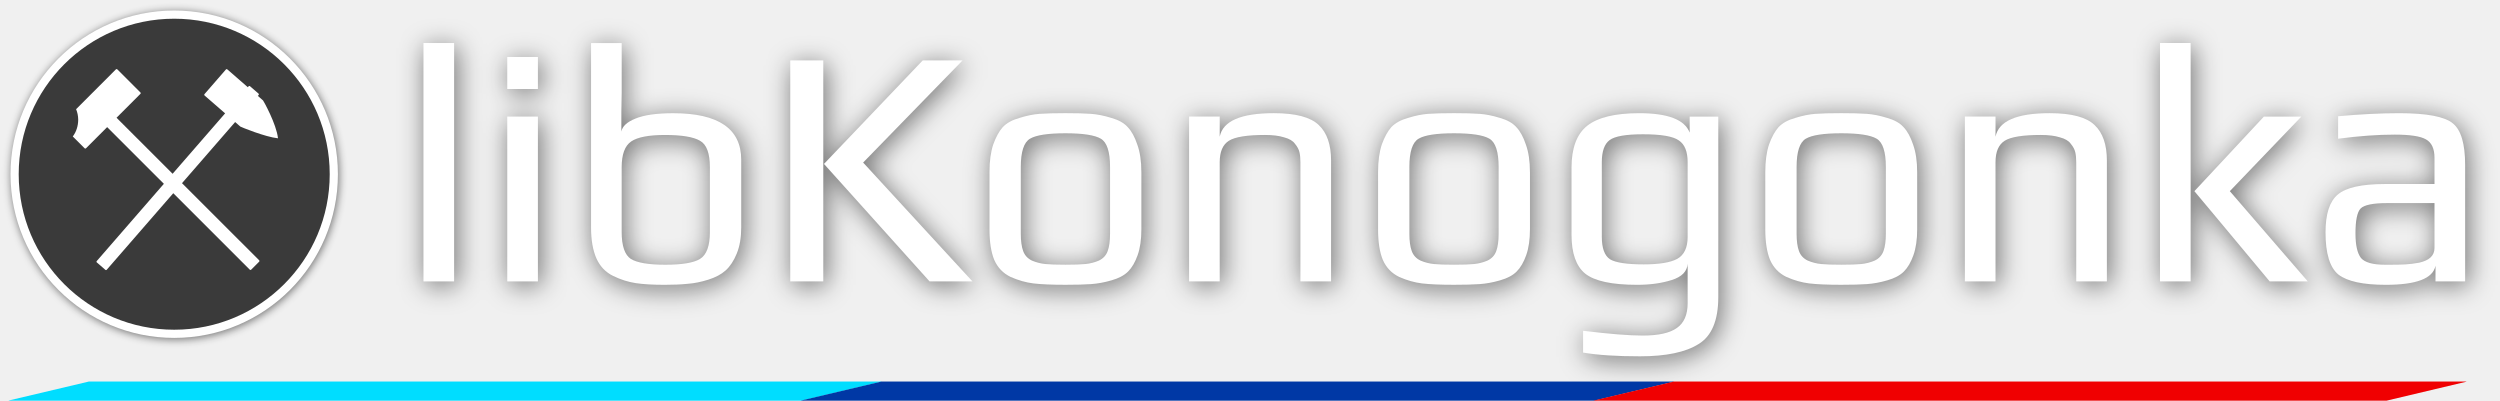
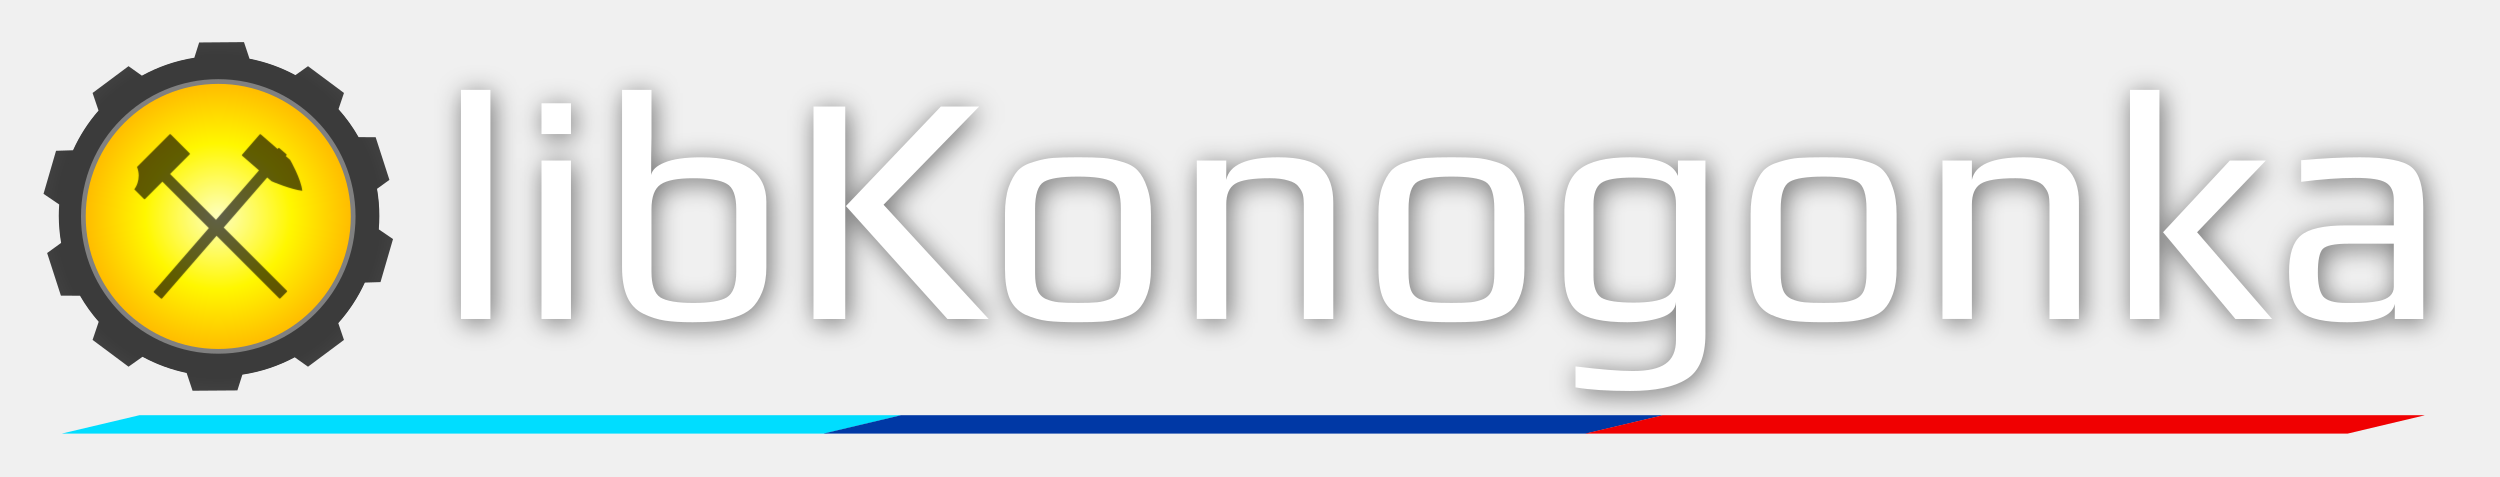
- <svg xmlns="http://www.w3.org/2000/svg" width="186.456mm" height="29.883mm" viewBox="0 0 186.456 29.883" version="1.1" id="svg5">
-   <defs id="defs2">
+ <svg xmlns="http://www.w3.org/2000/svg" xmlns:xlink="http://www.w3.org/1999/xlink" width="194mm" height="37mm" viewBox="0 0 194 37" version="1.1" id="svg50454" xml:space="preserve">
+   <defs id="defs50451">
+     <linearGradient id="linearGradient2641">
+       <stop style="stop-color:#3b3b3b;stop-opacity:1;" offset="0.925" id="stop2637" />
+       <stop style="stop-color:#404040;stop-opacity:1;" offset="1" id="stop2639" />
+     </linearGradient>
+     <linearGradient id="linearGradient1019">
+       <stop style="stop-color:#feffbe;stop-opacity:1;" offset="0" id="stop1015" />
+       <stop style="stop-color:#fff700;stop-opacity:1;" offset="0.532" id="stop1145" />
+       <stop style="stop-color:#ffb800;stop-opacity:1;" offset="1" id="stop1017" />
+     </linearGradient>
    <linearGradient id="linearGradient1032">
      <stop style="stop-color:#cc0000;stop-opacity:1;" offset="0" id="stop1036" />
      <stop style="stop-color:#cc0000;stop-opacity:0;" offset="1" id="stop1038" />
    </linearGradient>
    <linearGradient id="linearGradient1032-1">
      <stop style="stop-color:#4d0b0b;stop-opacity:1;" offset="0" id="stop1028" />
      <stop style="stop-color:#cc0000;stop-opacity:1;" offset="0.112" id="stop1030" />
      <stop style="stop-color:#cc0000;stop-opacity:1;" offset="0.898" id="stop1122" />
      <stop style="stop-color:#4c0b0b;stop-opacity:1;" offset="1" id="stop1041" />
    </linearGradient>
    <filter style="color-interpolation-filters:sRGB" id="filter3735" x="-0.032" y="-0.032" width="1.067" height="1.068">
      <feFlood flood-opacity="0.549" flood-color="rgb(0,0,0)" result="flood" id="feFlood3725" />
      <feComposite in="flood" in2="SourceGraphic" operator="in" result="composite1" id="feComposite3727" />
      <feGaussianBlur in="composite1" stdDeviation="1" result="blur" id="feGaussianBlur3729" />
      <feOffset dx="0.2" dy="0.3" result="offset" id="feOffset3731" />
      <feComposite in="SourceGraphic" in2="offset" operator="over" result="composite2" id="feComposite3733" />
    </filter>
    <filter style="color-interpolation-filters:sRGB" id="filter3747" x="-0.016" y="-0.103" width="1.033" height="1.218">
      <feFlood flood-opacity="0.549" flood-color="rgb(0,0,0)" result="flood" id="feFlood3737" />
      <feComposite in="flood" in2="SourceGraphic" operator="in" result="composite1" id="feComposite3739" />
      <feGaussianBlur in="composite1" stdDeviation="1" result="blur" id="feGaussianBlur3741" />
      <feOffset dx="0.2" dy="0.3" result="offset" id="feOffset3743" />
      <feComposite in="SourceGraphic" in2="offset" operator="over" result="composite2" id="feComposite3745" />
    </filter>
+     <radialGradient xlink:href="#linearGradient1019" id="radialGradient1021" cx="27.398" cy="139.827" fx="27.398" fy="139.827" r="11.801" gradientUnits="userSpaceOnUse" gradientTransform="translate(-0.2639955,0.03852174)" />
+     <filter style="color-interpolation-filters:sRGB" id="filter1149" x="-0.012" y="-0.012" width="1.024" height="1.024">
+       <feGaussianBlur stdDeviation="0.071" id="feGaussianBlur1151" />
+     </filter>
+     <radialGradient xlink:href="#linearGradient2641" id="radialGradient2643" cx="27.134" cy="139.865" fx="27.134" fy="139.865" r="15.023" gradientTransform="matrix(1,0,0,0.9975343,0,0.3448673)" gradientUnits="userSpaceOnUse" />
  </defs>
-   <g id="layer1" transform="translate(-14.40499,-126.8334)">
-     <g id="g934">
-       <circle style="display:inline;fill:#ffffff;fill-opacity:1;stroke-width:1.308;filter:url(#filter3735)" id="path1766-9" cx="82.249" cy="240.273" r="37.338" transform="matrix(0.326979,0,0,0.326979,0.5046724,61.26257)" />
-       <circle style="fill:#3a3a3a;fill-opacity:1;stroke-width:0.406" id="path1766" cx="27.398" cy="139.827" r="11.598" />
-       <path id="rect1304" style="fill:#ffffff;fill-opacity:1;stroke-width:0.496" d="m 23.095,131.984 c -0.016,0.002 -0.032,0.009 -0.044,0.021 l -2.97,2.972 a 1.365,1.746 3.053 0 1 0.157,0.778 1.365,1.746 3.053 0 1 -0.405,1.256 l 0.883,0.882 c 0.028,0.028 0.074,0.028 0.102,0 l 1.579,-1.579 4.23,4.228 -5.008,5.763 c -0.026,0.03 -0.023,0.075 0.007,0.101 l 0.638,0.554 c 0.03,0.026 0.075,0.023 0.101,-0.007 l 4.963,-5.71 5.707,5.704 c 0.028,0.028 0.074,0.028 0.102,0 l 0.598,-0.598 c 0.028,-0.028 0.028,-0.074 0,-0.102 l -5.756,-5.752 3.963,-4.559 0.389,0.338 c 0.03,0.026 1.847,0.777 2.807,0.874 -0.113,-1.064 -1.084,-2.796 -1.114,-2.823 l -0.389,-0.338 0.06,-0.069 c 0.026,-0.03 0.023,-0.076 -0.007,-0.102 l -0.639,-0.554 c -0.03,-0.026 -0.075,-0.023 -0.101,0.007 l -0.06,0.069 -1.531,-1.331 c -0.03,-0.026 -0.076,-0.023 -0.102,0.007 l -1.599,1.84 c -0.026,0.03 -0.023,0.076 0.007,0.102 l 1.532,1.331 -3.917,4.507 -4.181,-4.179 1.782,-1.783 c 0.028,-0.028 0.028,-0.074 0,-0.102 l -1.724,-1.723 c -0.014,-0.014 -0.032,-0.021 -0.051,-0.021 -0.002,0 -0.005,-2.1e-4 -0.007,0 z" />
-     </g>
-     <g aria-label="libKonogonka" id="text2788" style="font-size:10.583px;line-height:1.25;font-family:Terminus;-inkscape-font-specification:'Terminus, Normal';stroke-width:0.265;filter:url(#filter3747)">
-       <path d="m 48.274,147.822 h -2.286 v -17.78 h 2.286 z" style="font-size:25.4px;font-family:Play;-inkscape-font-specification:'Play, Normal';fill:#ffffff" id="path871" />
-       <path d="m 54.523,133.471 h -2.286 v -2.388 h 2.286 z m 0,14.351 h -2.286 v -12.294 h 2.286 z" style="font-size:25.4px;font-family:Play;-inkscape-font-specification:'Play, Normal';fill:#ffffff" id="path873" />
-       <path d="m 69.687,138.754 v 5.055 q 0,1.118 -0.33,1.93 -0.33,0.813 -0.838,1.27 -0.483,0.432 -1.295,0.686 -0.813,0.254 -1.524,0.305 -0.711,0.076 -1.727,0.076 -1.321,0 -2.159,-0.127 -0.838,-0.127 -1.676,-0.533 -0.838,-0.406 -1.245,-1.295 -0.406,-0.914 -0.406,-2.311 v -13.767 h 2.286 v 3.683 q 0,0.483 -0.025,1.473 0,0.965 0,1.448 0.102,-0.584 1.041,-0.965 0.965,-0.406 2.819,-0.406 5.08,0 5.08,3.48 z m -2.337,5.385 v -4.826 q 0,-1.575 -0.737,-1.981 -0.737,-0.432 -2.616,-0.432 -1.803,0 -2.515,0.483 -0.711,0.483 -0.711,1.93 v 4.826 q 0,1.549 0.686,2.007 0.711,0.432 2.565,0.432 1.88,0 2.591,-0.432 0.737,-0.457 0.737,-2.007 z" style="font-size:25.4px;font-family:Play;-inkscape-font-specification:'Play, Normal';fill:#ffffff" id="path875" />
-       <path d="m 86.933,147.822 h -3.2 l -7.874,-8.763 7.366,-7.722 h 2.972 l -7.417,7.62 z m -11.125,0 h -2.464 v -16.485 h 2.464 z" style="font-size:25.4px;font-family:Play;-inkscape-font-specification:'Play, Normal';fill:#ffffff" id="path877" />
-       <path d="m 99.532,139.668 v 4.267 q 0,1.143 -0.279,1.93 -0.279,0.787 -0.711,1.219 -0.432,0.432 -1.245,0.66 -0.787,0.229 -1.524,0.279 -0.711,0.051 -1.905,0.051 -1.524,0 -2.388,-0.102 -0.838,-0.102 -1.702,-0.483 -0.838,-0.406 -1.219,-1.27 -0.356,-0.864 -0.356,-2.286 v -4.267 q 0,-1.219 0.279,-2.057 0.305,-0.838 0.711,-1.295 0.432,-0.457 1.245,-0.686 0.813,-0.254 1.499,-0.305 0.711,-0.051 1.93,-0.051 1.219,0 1.905,0.051 0.711,0.051 1.524,0.305 0.813,0.229 1.219,0.686 0.432,0.457 0.711,1.295 0.305,0.838 0.305,2.057 z m -2.337,4.597 v -4.978 q 0,-1.702 -0.686,-2.108 -0.686,-0.406 -2.642,-0.406 -1.956,0 -2.642,0.406 -0.686,0.406 -0.686,2.108 v 4.978 q 0,0.813 0.178,1.295 0.178,0.483 0.66,0.711 0.483,0.203 0.991,0.254 0.508,0.051 1.499,0.051 0.991,0 1.499,-0.051 0.508,-0.051 0.991,-0.254 0.483,-0.229 0.66,-0.711 0.178,-0.483 0.178,-1.295 z" style="font-size:25.4px;font-family:Play;-inkscape-font-specification:'Play, Normal';fill:#ffffff" id="path879" />
-       <path d="m 113.679,147.822 h -2.286 v -8.89 q 0,-0.457 -0.076,-0.762 -0.076,-0.305 -0.33,-0.61 -0.229,-0.33 -0.813,-0.483 -0.559,-0.178 -1.422,-0.178 -2.007,0 -2.692,0.432 -0.686,0.432 -0.686,1.6 v 8.89 h -2.286 v -12.294 h 2.286 v 1.499 q 0.356,-1.753 4.039,-1.753 2.438,0 3.353,0.889 0.914,0.864 0.914,2.642 z" style="font-size:25.4px;font-family:Play;-inkscape-font-specification:'Play, Normal';fill:#ffffff" id="path881" />
-       <path d="m 128.513,139.668 v 4.267 q 0,1.143 -0.279,1.93 -0.279,0.787 -0.711,1.219 -0.432,0.432 -1.245,0.66 -0.787,0.229 -1.524,0.279 -0.711,0.051 -1.905,0.051 -1.524,0 -2.388,-0.102 -0.838,-0.102 -1.702,-0.483 -0.838,-0.406 -1.219,-1.27 -0.356,-0.864 -0.356,-2.286 v -4.267 q 0,-1.219 0.279,-2.057 0.305,-0.838 0.711,-1.295 0.432,-0.457 1.245,-0.686 0.813,-0.254 1.499,-0.305 0.711,-0.051 1.93,-0.051 1.219,0 1.905,0.051 0.711,0.051 1.524,0.305 0.813,0.229 1.219,0.686 0.432,0.457 0.711,1.295 0.305,0.838 0.305,2.057 z m -2.337,4.597 v -4.978 q 0,-1.702 -0.686,-2.108 -0.686,-0.406 -2.642,-0.406 -1.956,0 -2.642,0.406 -0.686,0.406 -0.686,2.108 v 4.978 q 0,0.813 0.178,1.295 0.178,0.483 0.66,0.711 0.483,0.203 0.991,0.254 0.508,0.051 1.499,0.051 0.991,0 1.499,-0.051 0.508,-0.051 0.991,-0.254 0.483,-0.229 0.66,-0.711 0.178,-0.483 0.178,-1.295 z" style="font-size:25.4px;font-family:Play;-inkscape-font-specification:'Play, Normal';fill:#ffffff" id="path883" />
-       <path d="m 142.559,135.528 v 13.462 q 0,2.616 -1.473,3.505 -1.448,0.914 -4.369,0.914 -2.616,0 -4.242,-0.279 v -1.626 q 2.921,0.356 4.445,0.356 1.753,0 2.54,-0.559 0.813,-0.559 0.813,-1.854 v -2.946 q -0.051,0.864 -1.194,1.219 -1.118,0.356 -2.565,0.356 -2.845,0 -3.886,-0.838 -1.016,-0.838 -1.016,-2.896 v -5.004 q 0,-2.184 1.168,-3.124 1.194,-0.94 3.886,-0.94 3.2,0 3.759,1.448 v -1.194 z m -2.286,8.966 v -5.563 q 0,-1.194 -0.66,-1.626 -0.635,-0.457 -2.667,-0.457 -1.905,0 -2.489,0.432 -0.584,0.432 -0.584,1.651 v 5.563 q 0,1.27 0.61,1.676 0.635,0.381 2.515,0.381 1.727,0 2.489,-0.406 0.787,-0.432 0.787,-1.651 z" style="font-size:25.4px;font-family:Play;-inkscape-font-specification:'Play, Normal';fill:#ffffff" id="path885" />
-       <path d="m 157.393,139.668 v 4.267 q 0,1.143 -0.279,1.93 -0.279,0.787 -0.711,1.219 -0.432,0.432 -1.245,0.66 -0.787,0.229 -1.524,0.279 -0.711,0.051 -1.905,0.051 -1.524,0 -2.388,-0.102 -0.838,-0.102 -1.702,-0.483 -0.838,-0.406 -1.219,-1.27 -0.356,-0.864 -0.356,-2.286 v -4.267 q 0,-1.219 0.279,-2.057 0.305,-0.838 0.711,-1.295 0.432,-0.457 1.245,-0.686 0.813,-0.254 1.499,-0.305 0.711,-0.051 1.93,-0.051 1.219,0 1.905,0.051 0.711,0.051 1.524,0.305 0.813,0.229 1.219,0.686 0.432,0.457 0.711,1.295 0.305,0.838 0.305,2.057 z m -2.337,4.597 v -4.978 q 0,-1.702 -0.686,-2.108 -0.686,-0.406 -2.642,-0.406 -1.956,0 -2.642,0.406 -0.686,0.406 -0.686,2.108 v 4.978 q 0,0.813 0.178,1.295 0.178,0.483 0.66,0.711 0.483,0.203 0.991,0.254 0.508,0.051 1.499,0.051 0.991,0 1.499,-0.051 0.508,-0.051 0.991,-0.254 0.483,-0.229 0.66,-0.711 0.178,-0.483 0.178,-1.295 z" style="font-size:25.4px;font-family:Play;-inkscape-font-specification:'Play, Normal';fill:#ffffff" id="path887" />
-       <path d="m 171.541,147.822 h -2.286 v -8.89 q 0,-0.457 -0.076,-0.762 -0.076,-0.305 -0.33,-0.61 -0.229,-0.33 -0.813,-0.483 -0.559,-0.178 -1.422,-0.178 -2.007,0 -2.692,0.432 -0.686,0.432 -0.686,1.6 v 8.89 h -2.286 v -12.294 h 2.286 v 1.499 q 0.356,-1.753 4.039,-1.753 2.438,0 3.353,0.889 0.914,0.864 0.914,2.642 z" style="font-size:25.4px;font-family:Play;-inkscape-font-specification:'Play, Normal';fill:#ffffff" id="path889" />
-       <path d="m 186.527,147.822 h -2.845 l -5.613,-6.731 5.182,-5.563 h 2.794 l -5.334,5.563 z m -8.738,0 h -2.286 v -17.78 h 2.286 z" style="font-size:25.4px;font-family:Play;-inkscape-font-specification:'Play, Normal';fill:#ffffff" id="path891" />
-       <path d="m 198.261,147.822 h -2.21 v -1.168 q -0.279,1.422 -3.708,1.422 -2.54,0 -3.531,-0.762 -0.965,-0.787 -0.965,-3.15 0,-2.057 0.914,-2.819 0.914,-0.787 3.531,-0.787 h 3.683 v -1.956 q 0,-1.016 -0.635,-1.372 -0.61,-0.356 -2.337,-0.356 -1.88,0 -4.216,0.305 v -1.676 q 2.515,-0.229 4.547,-0.229 3.099,0 4.013,0.762 0.914,0.737 0.914,3.099 z m -2.286,-2.489 v -3.353 h -3.531 q -1.575,0 -1.981,0.406 -0.381,0.406 -0.381,1.854 0,1.295 0.406,1.829 0.432,0.508 1.778,0.508 h 0.457 q 0.66,0 1.092,-0.025 0.457,-0.025 1.016,-0.127 0.559,-0.127 0.838,-0.381 0.305,-0.279 0.305,-0.711 z" style="font-size:25.4px;font-family:Play;-inkscape-font-specification:'Play, Normal';fill:#ffffff" id="path893" />
-     </g>
-     <g id="g939">
-       <path id="rect2890" style="fill:#00ddff;fill-opacity:1;stroke-width:1.026" d="M 21.025,155.29 H 80.12 l 0.031,0.01 -5.965,1.416 -59.111,4e-5 c -0.017,0 -0.044,-0.007 -0.031,-0.01 l 5.95,-1.407 c 0.013,-0.003 0.014,-0.01 0.031,-0.01 z" />
-       <path id="rect2890-9" style="fill:#0038a5;fill-opacity:1;stroke-width:1.026" d="m 80.131,155.29 h 59.095 l 0.031,0.01 -5.965,1.416 -59.111,4e-5 c -0.017,0 -0.044,-0.007 -0.031,-0.01 l 5.95,-1.407 c 0.013,-0.003 0.014,-0.01 0.031,-0.01 z" />
-       <path id="rect2890-9-6" style="fill:#f00001;fill-opacity:1;stroke-width:1.026" d="m 139.238,155.29 h 59.095 l 0.031,0.01 -5.965,1.416 -59.111,4e-5 c -0.017,0 -0.044,-0.007 -0.031,-0.01 l 5.95,-1.407 c 0.013,-0.003 0.014,-0.01 0.031,-0.01 z" />
+   <g id="layer1">
+     <g id="layer1-6" transform="translate(-10.21655,-123.0693)">
+       <g id="g934" style="display:inline" transform="matrix(0.902676,0,0,0.902676,2.660591,13.61124)">
+         <path id="path1766-2-3" style="display:inline;fill:url(#radialGradient2643);fill-opacity:1;stroke:none;stroke-width:0.483;stroke-opacity:1" d="m 29.345,124.88 -3.854,0.03 -0.415,1.313 a 13.779,13.779 0 0 0 -4.505,1.542 l -1.151,-0.817 -3.091,2.303 0.512,1.515 a 13.779,13.779 0 0 0 -2.192,3.41 l -1.461,0.046 -1.076,3.701 1.349,0.916 a 13.779,13.779 0 0 0 -0.037,0.995 13.779,13.779 0 0 0 0.202,2.306 l -1.204,0.871 1.185,3.667 1.641,0.003 a 13.779,13.779 0 0 0 1.608,2.24 l -0.527,1.559 3.091,2.303 1.203,-0.853 a 13.779,13.779 0 0 0 3.791,1.39 l 0.51,1.531 3.854,-0.029 0.429,-1.356 a 13.779,13.779 0 0 0 4.498,-1.493 l 1.144,0.811 3.091,-2.303 -0.489,-1.446 a 13.779,13.779 0 0 0 2.28,-3.482 l 1.35,-0.042 1.076,-3.701 -1.226,-0.834 a 13.779,13.779 0 0 0 0.051,-1.142 13.779,13.779 0 0 0 -0.201,-2.341 l 1.067,-0.772 -1.184,-3.668 -1.467,-0.003 a 13.779,13.779 0 0 0 -1.727,-2.405 l 0.471,-1.394 -3.091,-2.302 -1.086,0.77 a 13.779,13.779 0 0 0 -3.943,-1.411 z" />
+         <circle style="display:inline;fill:#3b3b3b;fill-opacity:1;stroke:none;stroke-width:3.593;stroke-opacity:1" id="path2601" cx="27.213" cy="139.834" r="13.737" />
+         <circle style="fill:url(#radialGradient1021);fill-opacity:1;stroke:#808080;stroke-width:0.406;stroke-opacity:1" id="path1766" cx="27.134" cy="139.865" r="11.598" />
+         <path id="rect1304" style="display:inline;fill:#000000;fill-opacity:0.622;stroke-width:0.468;filter:url(#filter1149)" d="m 22.992,132.789 c -0.015,0.002 -0.03,0.008 -0.041,0.02 l -2.803,2.805 a 1.289,1.648 3.053 0 1 0.148,0.735 1.289,1.648 3.053 0 1 -0.382,1.185 l 0.833,0.833 c 0.027,0.027 0.069,0.027 0.096,0 l 1.49,-1.491 3.993,3.99 -4.727,5.439 c -0.025,0.028 -0.022,0.071 0.007,0.096 l 0.602,0.523 c 0.028,0.025 0.071,0.022 0.096,-0.007 l 4.684,-5.389 5.386,5.383 c 0.027,0.027 0.069,0.027 0.096,0 l 0.564,-0.565 c 0.027,-0.027 0.027,-0.07 0,-0.096 l -5.432,-5.429 3.74,-4.303 0.367,0.319 c 0.028,0.025 1.743,0.734 2.649,0.825 -0.106,-1.004 -1.023,-2.639 -1.051,-2.664 l -0.367,-0.319 0.057,-0.065 c 0.025,-0.028 0.022,-0.071 -0.007,-0.096 l -0.603,-0.523 c -0.028,-0.025 -0.071,-0.022 -0.096,0.007 l -0.057,0.065 -1.445,-1.256 c -0.028,-0.025 -0.071,-0.022 -0.096,0.007 l -1.51,1.737 c -0.025,0.028 -0.022,0.071 0.007,0.096 l 1.446,1.256 -3.697,4.254 -3.946,-3.944 1.682,-1.683 c 0.027,-0.027 0.027,-0.07 0,-0.096 l -1.628,-1.627 c -0.013,-0.013 -0.03,-0.02 -0.048,-0.02 -0.002,0 -0.005,-1.9e-4 -0.007,0 z" />
+       </g>
+       <g aria-label="libKonogonka" id="text2788" style="font-size:10.583px;line-height:1.25;font-family:Terminus;-inkscape-font-specification:'Terminus, Normal';stroke-width:0.265;filter:url(#filter3747)">
+         <path d="m 48.274,147.822 h -2.286 v -17.78 h 2.286 z" style="font-size:25.4px;font-family:Play;-inkscape-font-specification:'Play, Normal';fill:#ffffff" id="path871" />
+         <path d="m 54.523,133.471 h -2.286 v -2.388 h 2.286 z m 0,14.351 h -2.286 v -12.294 h 2.286 z" style="font-size:25.4px;font-family:Play;-inkscape-font-specification:'Play, Normal';fill:#ffffff" id="path873" />
+         <path d="m 69.687,138.754 v 5.055 q 0,1.118 -0.33,1.93 -0.33,0.813 -0.838,1.27 -0.483,0.432 -1.295,0.686 -0.813,0.254 -1.524,0.305 -0.711,0.076 -1.727,0.076 -1.321,0 -2.159,-0.127 -0.838,-0.127 -1.676,-0.533 -0.838,-0.406 -1.245,-1.295 -0.406,-0.914 -0.406,-2.311 v -13.767 h 2.286 v 3.683 q 0,0.483 -0.025,1.473 0,0.965 0,1.448 0.102,-0.584 1.041,-0.965 0.965,-0.406 2.819,-0.406 5.08,0 5.08,3.48 z m -2.337,5.385 v -4.826 q 0,-1.575 -0.737,-1.981 -0.737,-0.432 -2.616,-0.432 -1.803,0 -2.515,0.483 -0.711,0.483 -0.711,1.93 v 4.826 q 0,1.549 0.686,2.007 0.711,0.432 2.565,0.432 1.88,0 2.591,-0.432 0.737,-0.457 0.737,-2.007 z" style="font-size:25.4px;font-family:Play;-inkscape-font-specification:'Play, Normal';fill:#ffffff" id="path875" />
+         <path d="m 86.933,147.822 h -3.2 l -7.874,-8.763 7.366,-7.722 h 2.972 l -7.417,7.62 z m -11.125,0 h -2.464 v -16.485 h 2.464 z" style="font-size:25.4px;font-family:Play;-inkscape-font-specification:'Play, Normal';fill:#ffffff" id="path877" />
+         <path d="m 99.532,139.668 v 4.267 q 0,1.143 -0.279,1.93 -0.279,0.787 -0.711,1.219 -0.432,0.432 -1.245,0.66 -0.787,0.229 -1.524,0.279 -0.711,0.051 -1.905,0.051 -1.524,0 -2.388,-0.102 -0.838,-0.102 -1.702,-0.483 -0.838,-0.406 -1.219,-1.27 -0.356,-0.864 -0.356,-2.286 v -4.267 q 0,-1.219 0.279,-2.057 0.305,-0.838 0.711,-1.295 0.432,-0.457 1.245,-0.686 0.813,-0.254 1.499,-0.305 0.711,-0.051 1.93,-0.051 1.219,0 1.905,0.051 0.711,0.051 1.524,0.305 0.813,0.229 1.219,0.686 0.432,0.457 0.711,1.295 0.305,0.838 0.305,2.057 z m -2.337,4.597 v -4.978 q 0,-1.702 -0.686,-2.108 -0.686,-0.406 -2.642,-0.406 -1.956,0 -2.642,0.406 -0.686,0.406 -0.686,2.108 v 4.978 q 0,0.813 0.178,1.295 0.178,0.483 0.66,0.711 0.483,0.203 0.991,0.254 0.508,0.051 1.499,0.051 0.991,0 1.499,-0.051 0.508,-0.051 0.991,-0.254 0.483,-0.229 0.66,-0.711 0.178,-0.483 0.178,-1.295 z" style="font-size:25.4px;font-family:Play;-inkscape-font-specification:'Play, Normal';fill:#ffffff" id="path879" />
+         <path d="m 113.679,147.822 h -2.286 v -8.89 q 0,-0.457 -0.076,-0.762 -0.076,-0.305 -0.33,-0.61 -0.229,-0.33 -0.813,-0.483 -0.559,-0.178 -1.422,-0.178 -2.007,0 -2.692,0.432 -0.686,0.432 -0.686,1.6 v 8.89 h -2.286 v -12.294 h 2.286 v 1.499 q 0.356,-1.753 4.039,-1.753 2.438,0 3.353,0.889 0.914,0.864 0.914,2.642 z" style="font-size:25.4px;font-family:Play;-inkscape-font-specification:'Play, Normal';fill:#ffffff" id="path881" />
+         <path d="m 128.513,139.668 v 4.267 q 0,1.143 -0.279,1.93 -0.279,0.787 -0.711,1.219 -0.432,0.432 -1.245,0.66 -0.787,0.229 -1.524,0.279 -0.711,0.051 -1.905,0.051 -1.524,0 -2.388,-0.102 -0.838,-0.102 -1.702,-0.483 -0.838,-0.406 -1.219,-1.27 -0.356,-0.864 -0.356,-2.286 v -4.267 q 0,-1.219 0.279,-2.057 0.305,-0.838 0.711,-1.295 0.432,-0.457 1.245,-0.686 0.813,-0.254 1.499,-0.305 0.711,-0.051 1.93,-0.051 1.219,0 1.905,0.051 0.711,0.051 1.524,0.305 0.813,0.229 1.219,0.686 0.432,0.457 0.711,1.295 0.305,0.838 0.305,2.057 z m -2.337,4.597 v -4.978 q 0,-1.702 -0.686,-2.108 -0.686,-0.406 -2.642,-0.406 -1.956,0 -2.642,0.406 -0.686,0.406 -0.686,2.108 v 4.978 q 0,0.813 0.178,1.295 0.178,0.483 0.66,0.711 0.483,0.203 0.991,0.254 0.508,0.051 1.499,0.051 0.991,0 1.499,-0.051 0.508,-0.051 0.991,-0.254 0.483,-0.229 0.66,-0.711 0.178,-0.483 0.178,-1.295 z" style="font-size:25.4px;font-family:Play;-inkscape-font-specification:'Play, Normal';fill:#ffffff" id="path883" />
+         <path d="m 142.559,135.528 v 13.462 q 0,2.616 -1.473,3.505 -1.448,0.914 -4.369,0.914 -2.616,0 -4.242,-0.279 v -1.626 q 2.921,0.356 4.445,0.356 1.753,0 2.54,-0.559 0.813,-0.559 0.813,-1.854 v -2.946 q -0.051,0.864 -1.194,1.219 -1.118,0.356 -2.565,0.356 -2.845,0 -3.886,-0.838 -1.016,-0.838 -1.016,-2.896 v -5.004 q 0,-2.184 1.168,-3.124 1.194,-0.94 3.886,-0.94 3.2,0 3.759,1.448 v -1.194 z m -2.286,8.966 v -5.563 q 0,-1.194 -0.66,-1.626 -0.635,-0.457 -2.667,-0.457 -1.905,0 -2.489,0.432 -0.584,0.432 -0.584,1.651 v 5.563 q 0,1.27 0.61,1.676 0.635,0.381 2.515,0.381 1.727,0 2.489,-0.406 0.787,-0.432 0.787,-1.651 z" style="font-size:25.4px;font-family:Play;-inkscape-font-specification:'Play, Normal';fill:#ffffff" id="path885" />
+         <path d="m 157.393,139.668 v 4.267 q 0,1.143 -0.279,1.93 -0.279,0.787 -0.711,1.219 -0.432,0.432 -1.245,0.66 -0.787,0.229 -1.524,0.279 -0.711,0.051 -1.905,0.051 -1.524,0 -2.388,-0.102 -0.838,-0.102 -1.702,-0.483 -0.838,-0.406 -1.219,-1.27 -0.356,-0.864 -0.356,-2.286 v -4.267 q 0,-1.219 0.279,-2.057 0.305,-0.838 0.711,-1.295 0.432,-0.457 1.245,-0.686 0.813,-0.254 1.499,-0.305 0.711,-0.051 1.93,-0.051 1.219,0 1.905,0.051 0.711,0.051 1.524,0.305 0.813,0.229 1.219,0.686 0.432,0.457 0.711,1.295 0.305,0.838 0.305,2.057 z m -2.337,4.597 v -4.978 q 0,-1.702 -0.686,-2.108 -0.686,-0.406 -2.642,-0.406 -1.956,0 -2.642,0.406 -0.686,0.406 -0.686,2.108 v 4.978 q 0,0.813 0.178,1.295 0.178,0.483 0.66,0.711 0.483,0.203 0.991,0.254 0.508,0.051 1.499,0.051 0.991,0 1.499,-0.051 0.508,-0.051 0.991,-0.254 0.483,-0.229 0.66,-0.711 0.178,-0.483 0.178,-1.295 z" style="font-size:25.4px;font-family:Play;-inkscape-font-specification:'Play, Normal';fill:#ffffff" id="path887" />
+         <path d="m 171.541,147.822 h -2.286 v -8.89 q 0,-0.457 -0.076,-0.762 -0.076,-0.305 -0.33,-0.61 -0.229,-0.33 -0.813,-0.483 -0.559,-0.178 -1.422,-0.178 -2.007,0 -2.692,0.432 -0.686,0.432 -0.686,1.6 v 8.89 h -2.286 v -12.294 h 2.286 v 1.499 q 0.356,-1.753 4.039,-1.753 2.438,0 3.353,0.889 0.914,0.864 0.914,2.642 z" style="font-size:25.4px;font-family:Play;-inkscape-font-specification:'Play, Normal';fill:#ffffff" id="path889" />
+         <path d="m 186.527,147.822 h -2.845 l -5.613,-6.731 5.182,-5.563 h 2.794 l -5.334,5.563 z m -8.738,0 h -2.286 v -17.78 h 2.286 z" style="font-size:25.4px;font-family:Play;-inkscape-font-specification:'Play, Normal';fill:#ffffff" id="path891" />
+         <path d="m 198.261,147.822 h -2.21 v -1.168 q -0.279,1.422 -3.708,1.422 -2.54,0 -3.531,-0.762 -0.965,-0.787 -0.965,-3.15 0,-2.057 0.914,-2.819 0.914,-0.787 3.531,-0.787 h 3.683 v -1.956 q 0,-1.016 -0.635,-1.372 -0.61,-0.356 -2.337,-0.356 -1.88,0 -4.216,0.305 v -1.676 q 2.515,-0.229 4.547,-0.229 3.099,0 4.013,0.762 0.914,0.737 0.914,3.099 z m -2.286,-2.489 v -3.353 h -3.531 q -1.575,0 -1.981,0.406 -0.381,0.406 -0.381,1.854 0,1.295 0.406,1.829 0.432,0.508 1.778,0.508 h 0.457 q 0.66,0 1.092,-0.025 0.457,-0.025 1.016,-0.127 0.559,-0.127 0.838,-0.381 0.305,-0.279 0.305,-0.711 z" style="font-size:25.4px;font-family:Play;-inkscape-font-specification:'Play, Normal';fill:#ffffff" id="path893" />
+       </g>
+       <g id="g939">
+         <path id="rect2890" style="fill:#00ddff;fill-opacity:1;stroke-width:1.026" d="M 21.025,155.29 H 80.12 l 0.031,0.01 -5.965,1.416 -59.111,4e-5 c -0.017,0 -0.044,-0.007 -0.031,-0.01 l 5.95,-1.407 c 0.013,-0.003 0.014,-0.01 0.031,-0.01 z" />
+         <path id="rect2890-9" style="fill:#0038a5;fill-opacity:1;stroke-width:1.026" d="m 80.131,155.29 h 59.095 l 0.031,0.01 -5.965,1.416 -59.111,4e-5 c -0.017,0 -0.044,-0.007 -0.031,-0.01 l 5.95,-1.407 c 0.013,-0.003 0.014,-0.01 0.031,-0.01 z" />
+         <path id="rect2890-9-6" style="display:inline;fill:#f00001;fill-opacity:1;stroke-width:1.026" d="m 139.238,155.29 h 59.095 l 0.031,0.01 -5.965,1.416 -59.111,4e-5 c -0.017,0 -0.044,-0.007 -0.031,-0.01 l 5.95,-1.407 c 0.013,-0.003 0.014,-0.01 0.031,-0.01 z" />
+       </g>
    </g>
  </g>
</svg>
